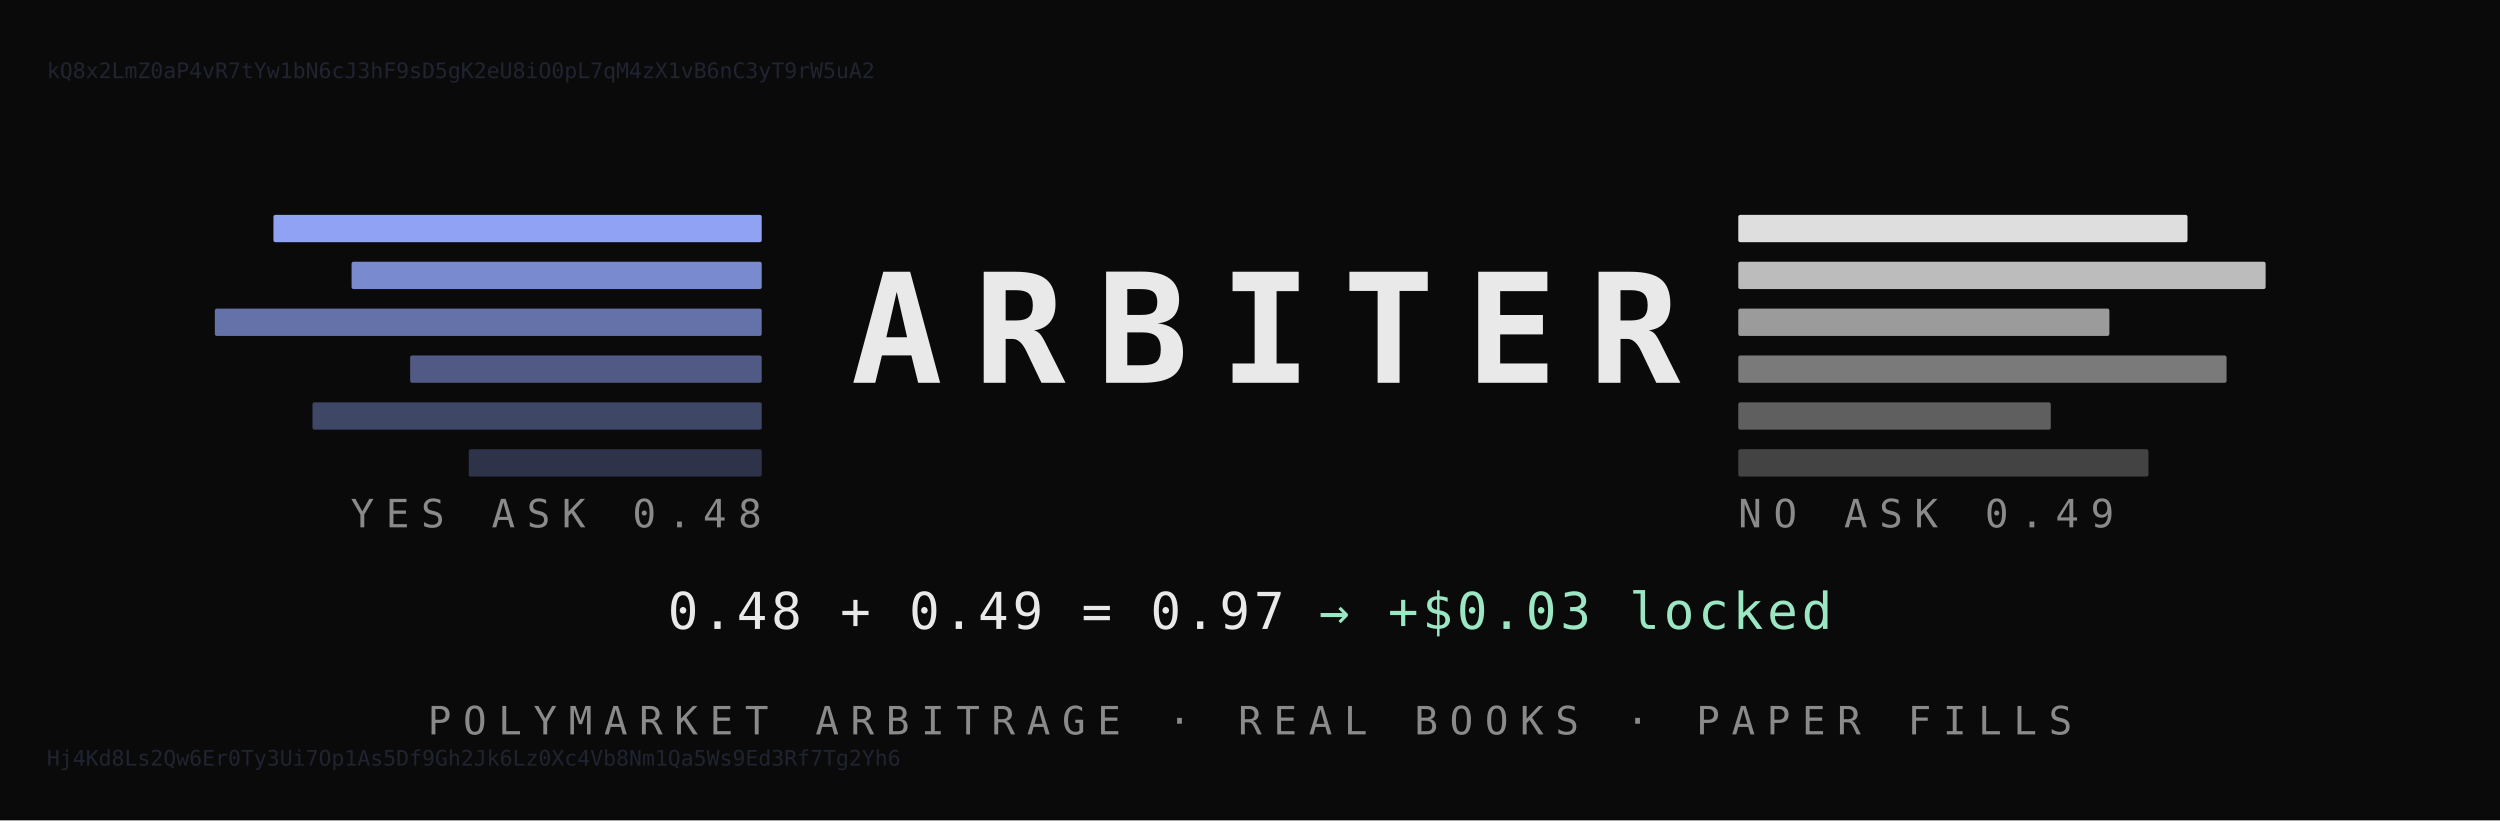
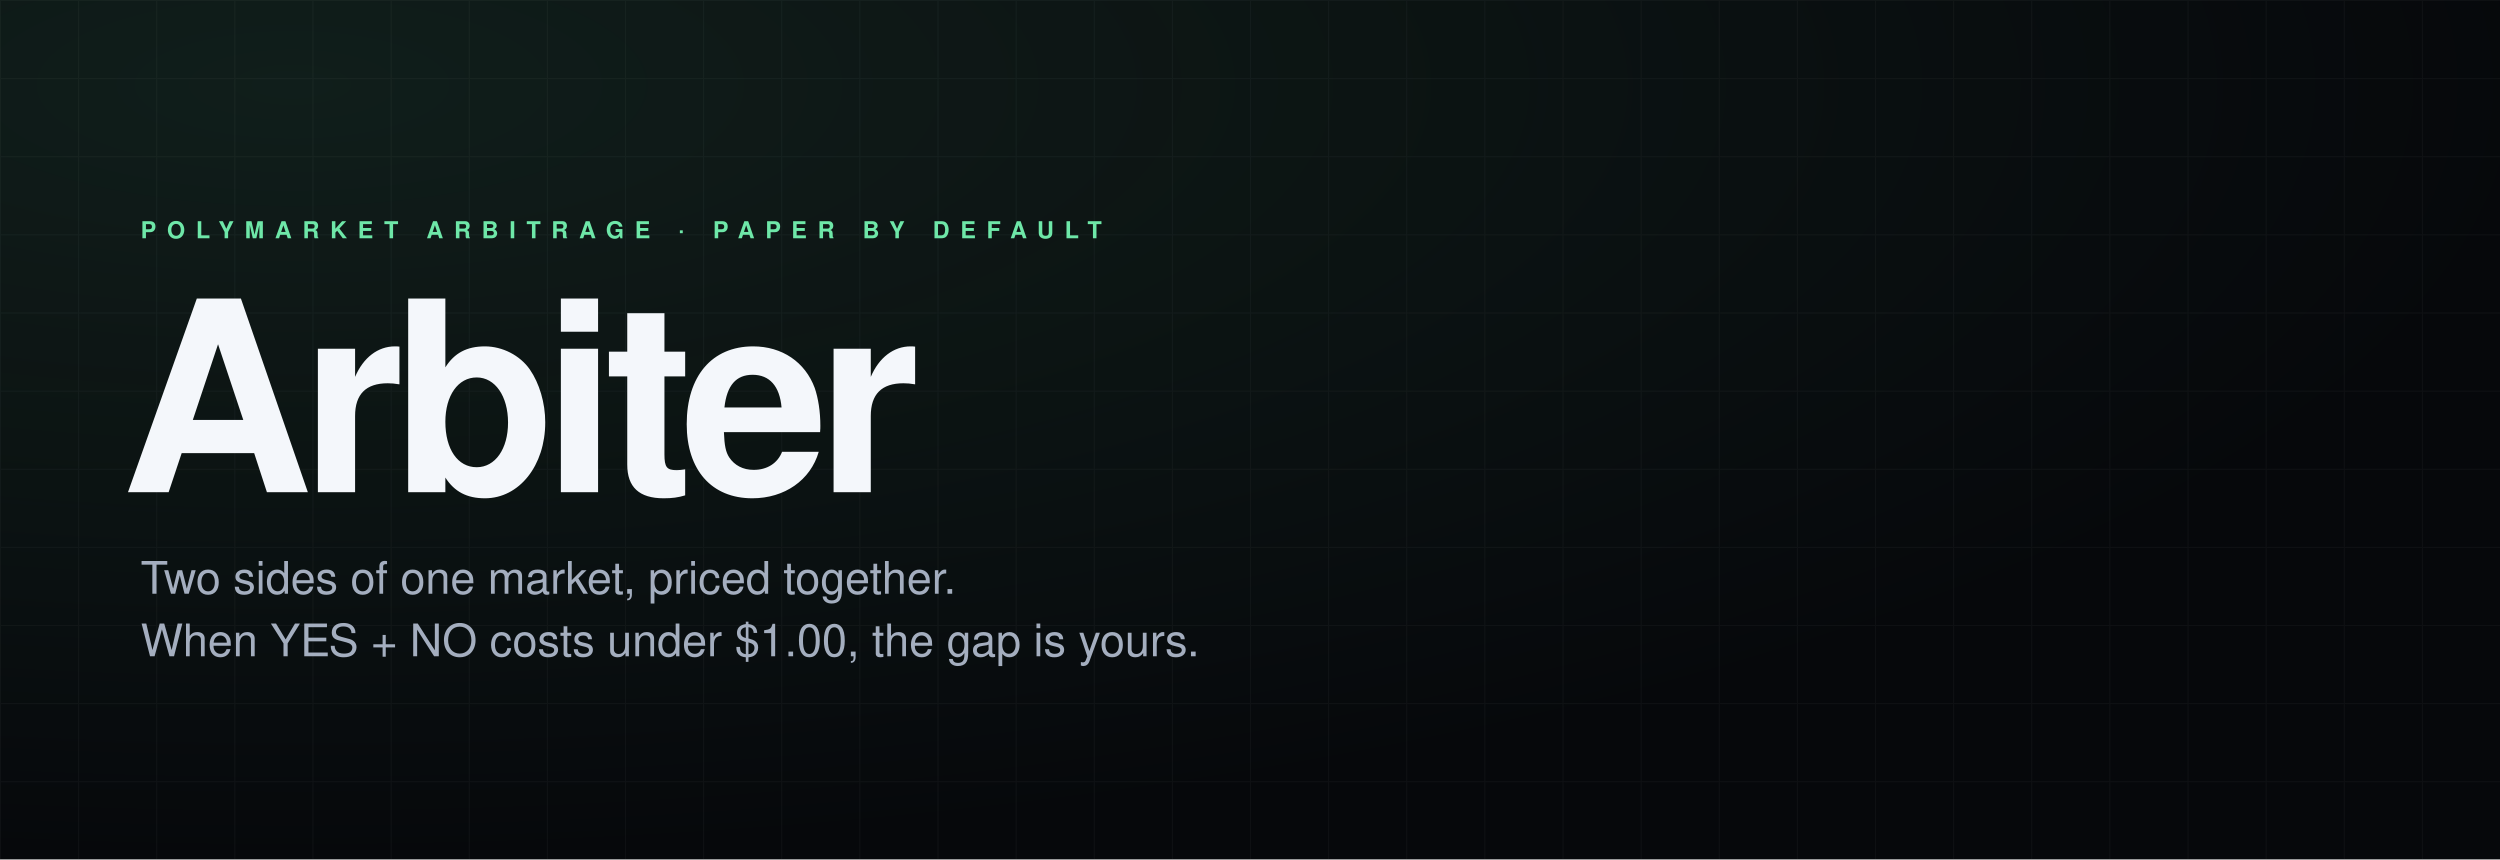
- <svg xmlns="http://www.w3.org/2000/svg" viewBox="0 0 1280 420" width="1280" height="420" role="img" aria-label="ARBITER: when YES plus NO costs less than one dollar">
+ <svg xmlns="http://www.w3.org/2000/svg" viewBox="0 0 1280 440" width="1280" height="440" role="img" aria-label="ARBITER: when YES plus NO costs less than one dollar">
+   <defs>
+     <pattern id="grid" width="40" height="40" patternUnits="userSpaceOnUse">
+       <path d="M40 0H0v40" fill="none" stroke="#ffffff" stroke-opacity=".035" />
+     </pattern>
+     <pattern id="hatch" width="8" height="8" patternUnits="userSpaceOnUse" patternTransform="rotate(45)">
+       <line x1="0" y1="0" x2="0" y2="8" stroke="#6ee7a8" stroke-opacity=".55" stroke-width="1.6" />
+     </pattern>
+     <radialGradient id="bloom" cx=".12" cy=".1" r=".9">
+       <stop offset="0" stop-color="#6ee7a8" stop-opacity=".10" />
+       <stop offset="1" stop-color="#6ee7a8" stop-opacity="0" />
+     </radialGradient>
+     <linearGradient id="sweep" x1="0" x2="1">
+       <stop offset="0" stop-color="#ffffff" stop-opacity="0" />
+       <stop offset=".5" stop-color="#ffffff" stop-opacity=".22" />
+       <stop offset="1" stop-color="#ffffff" stop-opacity="0" />
+     </linearGradient>
+     <filter id="glow" x="-60%" y="-60%" width="220%" height="220%">
+       <feGaussianBlur stdDeviation="7" result="b" />
+       <feMerge>
+         <feMergeNode in="b" />
+         <feMergeNode in="SourceGraphic" />
+       </feMerge>
+     </filter>
+     <clipPath id="bar">
+       <rect x="776" y="150" width="400" height="54" />
+     </clipPath>
+   </defs>
  <style>
-     .bg { fill: #0a0a0a; }
-     .bid { fill: #96aaff; }
-     .ask { fill: #e9e9e9; }
+     .sans { font-family: 'Inter Tight', 'Helvetica Neue', Helvetica, Arial, sans-serif; }
    .mono { font-family: ui-monospace, SFMono-Regular, Menlo, Consolas, monospace; }
-     .title { font-size: 78px; font-weight: 700; letter-spacing: 16px; fill: #e9e9e9; }
-     .sub { font-size: 20px; letter-spacing: 6px; fill: #8a8a8a; }
-     .eq { font-size: 26px; fill: #e9e9e9; letter-spacing: 2px; }
-     .edge { fill: #9be7c4; }
-     .glyph { font-size: 11px; fill: #96aaff; opacity: .16; }
-     .bar { animation: breathe 3.2s ease-in-out infinite; transform-box: fill-box; }
-     .bid.bar { transform-origin: right center; }
-     .ask.bar { transform-origin: left center; }
-     .d1 { animation-delay: -.4s; } .d2 { animation-delay: -.9s; } .d3 { animation-delay: -1.5s; }
-     .d4 { animation-delay: -2.1s; } .d5 { animation-delay: -2.6s; }
-     .spread { animation: pulse 2.4s ease-in-out infinite; }
-     @keyframes breathe { 0%, 100% { transform: scaleX(1); } 50% { transform: scaleX(.82); } }
-     @keyframes pulse { 0%, 100% { opacity: .35; } 50% { opacity: 1; } }
-     @media (prefers-reduced-motion: reduce) { .bar, .spread { animation: none; } }
+     .kicker { font-size: 12px; letter-spacing: 5.5px; font-weight: 600; fill: #6ee7a8; }
+     .title { font-size: 136px; font-weight: 700; letter-spacing: -6px; fill: #f4f7fb; }
+     .sub { font-size: 23px; fill: #a4aebf; font-weight: 300; }
+     .meta { font-size: 11px; letter-spacing: 2.4px; fill: #74808f; }
+     .row { opacity: 0; animation: fade .45s ease forwards; }
+     .sweep { animation: sweep 3.4s linear infinite; }
+     .pulse { animation: pulse 2.2s ease-in-out infinite; }
+     .live { animation: blink 2.2s steps(1) infinite; }
+     @keyframes fade { to { opacity: 1; } }
+     @keyframes sweep { 0% { transform: translateX(-420px); } 100% { transform: translateX(440px); } }
+     @keyframes pulse { 0%,100% { opacity: .55; } 50% { opacity: 1; } }
+     @keyframes blink { 0%,60% { opacity: 1; } 61%,100% { opacity: .15; } }
  </style>
-   <rect class="bg" width="1280" height="420" />
-   <text class="mono glyph" x="24" y="40">kQ8x2LmZ0aP4vR7tYw1bN6cJ3hF9sD5gK2eU8iO0pL7qM4zX1vB6nC3yT9rW5uA2</text>
-   <text class="mono glyph" x="24" y="392">Hj4Kd8Ls2Qw6Er0Ty3Ui7Op1As5Df9Gh2Jk6Lz0Xc4Vb8Nm1Qa5Ws9Ed3Rf7Tg2Yh6</text>
-   <g>
-     <rect class="bid bar d1" x="140" y="110" width="250" height="14" rx="1" opacity=".95" />
-     <rect class="bid bar d2" x="180" y="134" width="210" height="14" rx="1" opacity=".8" />
-     <rect class="bid bar d3" x="110" y="158" width="280" height="14" rx="1" opacity=".65" />
-     <rect class="bid bar d4" x="210" y="182" width="180" height="14" rx="1" opacity=".5" />
-     <rect class="bid bar d5" x="160" y="206" width="230" height="14" rx="1" opacity=".38" />
-     <rect class="bid bar d1" x="240" y="230" width="150" height="14" rx="1" opacity=".26" />
-     <text class="mono sub" x="390" y="270" text-anchor="end">YES ASK 0.48</text>
+   <rect width="1280" height="440" fill="#06080b" />
+   <rect width="1280" height="440" fill="url(#grid)" />
+   <rect width="1280" height="440" fill="url(#bloom)" />
+   <text x="72" y="122" class="sans kicker">POLYMARKET ARBITRAGE · PAPER BY DEFAULT</text>
+   <text x="62" y="252" class="sans title">Arbiter</text>
+   <text x="72" y="304" class="sans sub">Two sides of one market, priced together.</text>
+   <text x="72" y="336" class="sans sub">When YES + NO costs under $1.00, the gap is yours.</text>
+   <g class="mono meta">
+     <text x="72" y="392" class="row" style="animation-delay:.15s">LIVE ORDER BOOKS · DEPTH-WALKED FILLS · 991 TESTS</text>
+     <text x="72" y="414" class="row" style="animation-delay:.35s">2,070 MARKETS SCANNED · NEVER LEAVES A NAKED LEG</text>
  </g>
-   <g>
-     <rect class="ask bar d3" x="890" y="110" width="230" height="14" rx="1" opacity=".95" />
-     <rect class="ask bar d1" x="890" y="134" width="270" height="14" rx="1" opacity=".8" />
-     <rect class="ask bar d4" x="890" y="158" width="190" height="14" rx="1" opacity=".65" />
-     <rect class="ask bar d2" x="890" y="182" width="250" height="14" rx="1" opacity=".5" />
-     <rect class="ask bar d5" x="890" y="206" width="160" height="14" rx="1" opacity=".38" />
-     <rect class="ask bar d3" x="890" y="230" width="210" height="14" rx="1" opacity=".26" />
-     <text class="mono sub" x="890" y="270">NO ASK 0.49</text>
+   <g class="row" style="animation-delay:.1s">
+     <rect x="744" y="64" width="464" height="312" rx="16" fill="#0b0f16" stroke="#1b2433" />
+     <text x="776" y="98" class="mono" font-size="10" letter-spacing="2.6" fill="#6b7687">POLYMARKET · BTC UP / DOWN</text>
+     <circle class="live" cx="1178" cy="94" r="4" fill="#6ee7a8" />
+     <text x="1166" y="98" class="mono" font-size="9.5" letter-spacing="2" fill="#6b7687" text-anchor="end">LIVE</text>
+     <text x="1176" y="140" class="mono" font-size="10.5" letter-spacing="1.6" fill="#6ee7a8" text-anchor="end">EDGE +0.0500</text>
+     <g clip-path="url(#bar)">
+       <rect x="776" y="150" width="188" height="54" fill="#12754f" />
+       <rect x="964" y="150" width="192" height="54" fill="#83293a" />
+       <rect x="1156" y="150" width="20" height="54" fill="url(#hatch)" />
+       <rect class="sweep" x="776" y="150" width="120" height="54" fill="url(#sweep)" />
+     </g>
+     <rect x="776" y="150" width="400" height="54" fill="none" stroke="#1b2433" />
+     <line x1="964" y1="150" x2="964" y2="204" stroke="#06080b" stroke-width="1.5" />
+     <line x1="1156" y1="150" x2="1156" y2="204" stroke="#06080b" stroke-width="1.5" />
+     <text x="870" y="184" class="mono" font-size="13" letter-spacing="1.2" fill="#d7f7e6" text-anchor="middle">YES 0.4700</text>
+     <text x="1060" y="184" class="mono" font-size="13" letter-spacing="1.2" fill="#ffd9df" text-anchor="middle">NO 0.4800</text>
+     <circle class="pulse" cx="1166" cy="177" r="2" fill="#6ee7a8" />
+     <g class="mono" font-size="9" letter-spacing="1" fill="#4c5766">
+       <text x="776" y="222">0</text>
+       <text x="876" y="222" text-anchor="middle">.25</text>
+       <text x="976" y="222" text-anchor="middle">.50</text>
+       <text x="1076" y="222" text-anchor="middle">.75</text>
+       <text x="1176" y="222" text-anchor="end">$1.00</text>
+     </g>
+     <line x1="776" y1="234" x2="1176" y2="234" stroke="#161e2a" />
+     <g class="mono" font-size="11.5" letter-spacing=".4">
+       <text x="776" y="260" fill="#8b96a6">YES ask</text>
+       <text x="1176" y="260" text-anchor="end" fill="#d7f7e6">0.4700</text>
+       <text x="776" y="282" fill="#8b96a6">NO ask</text>
+       <text x="1176" y="282" text-anchor="end" fill="#ffd9df">0.4800</text>
+       <text x="776" y="304" fill="#8b96a6">taker fees</text>
+       <text x="1176" y="304" text-anchor="end" fill="#c3ccd8">0.0036</text>
+       <line x1="776" y1="316" x2="1176" y2="316" stroke="#161e2a" />
+       <text x="776" y="338" fill="#8b96a6">combined cost</text>
+       <text x="1176" y="338" text-anchor="end" fill="#eef2f8">0.9536</text>
+     </g>
+     <text x="776" y="362" class="mono" font-size="11" letter-spacing="2.4" fill="#6ee7a8">LOCKED EDGE</text>
+     <text x="1176" y="362" class="mono" font-size="15" letter-spacing="1" fill="#6ee7a8" text-anchor="end" filter="url(#glow)">+0.0464</text>
  </g>
-   <text class="mono title" x="648" y="196" text-anchor="middle">ARBITER</text>
-   <text class="mono eq" x="640" y="322" text-anchor="middle">0.48 + 0.49 = 0.97 <tspan class="edge spread">→ +$0.03 locked</tspan>
-   </text>
-   <text class="mono sub" x="640" y="376" text-anchor="middle">POLYMARKET ARBITRAGE · REAL BOOKS · PAPER FILLS</text>
</svg>
